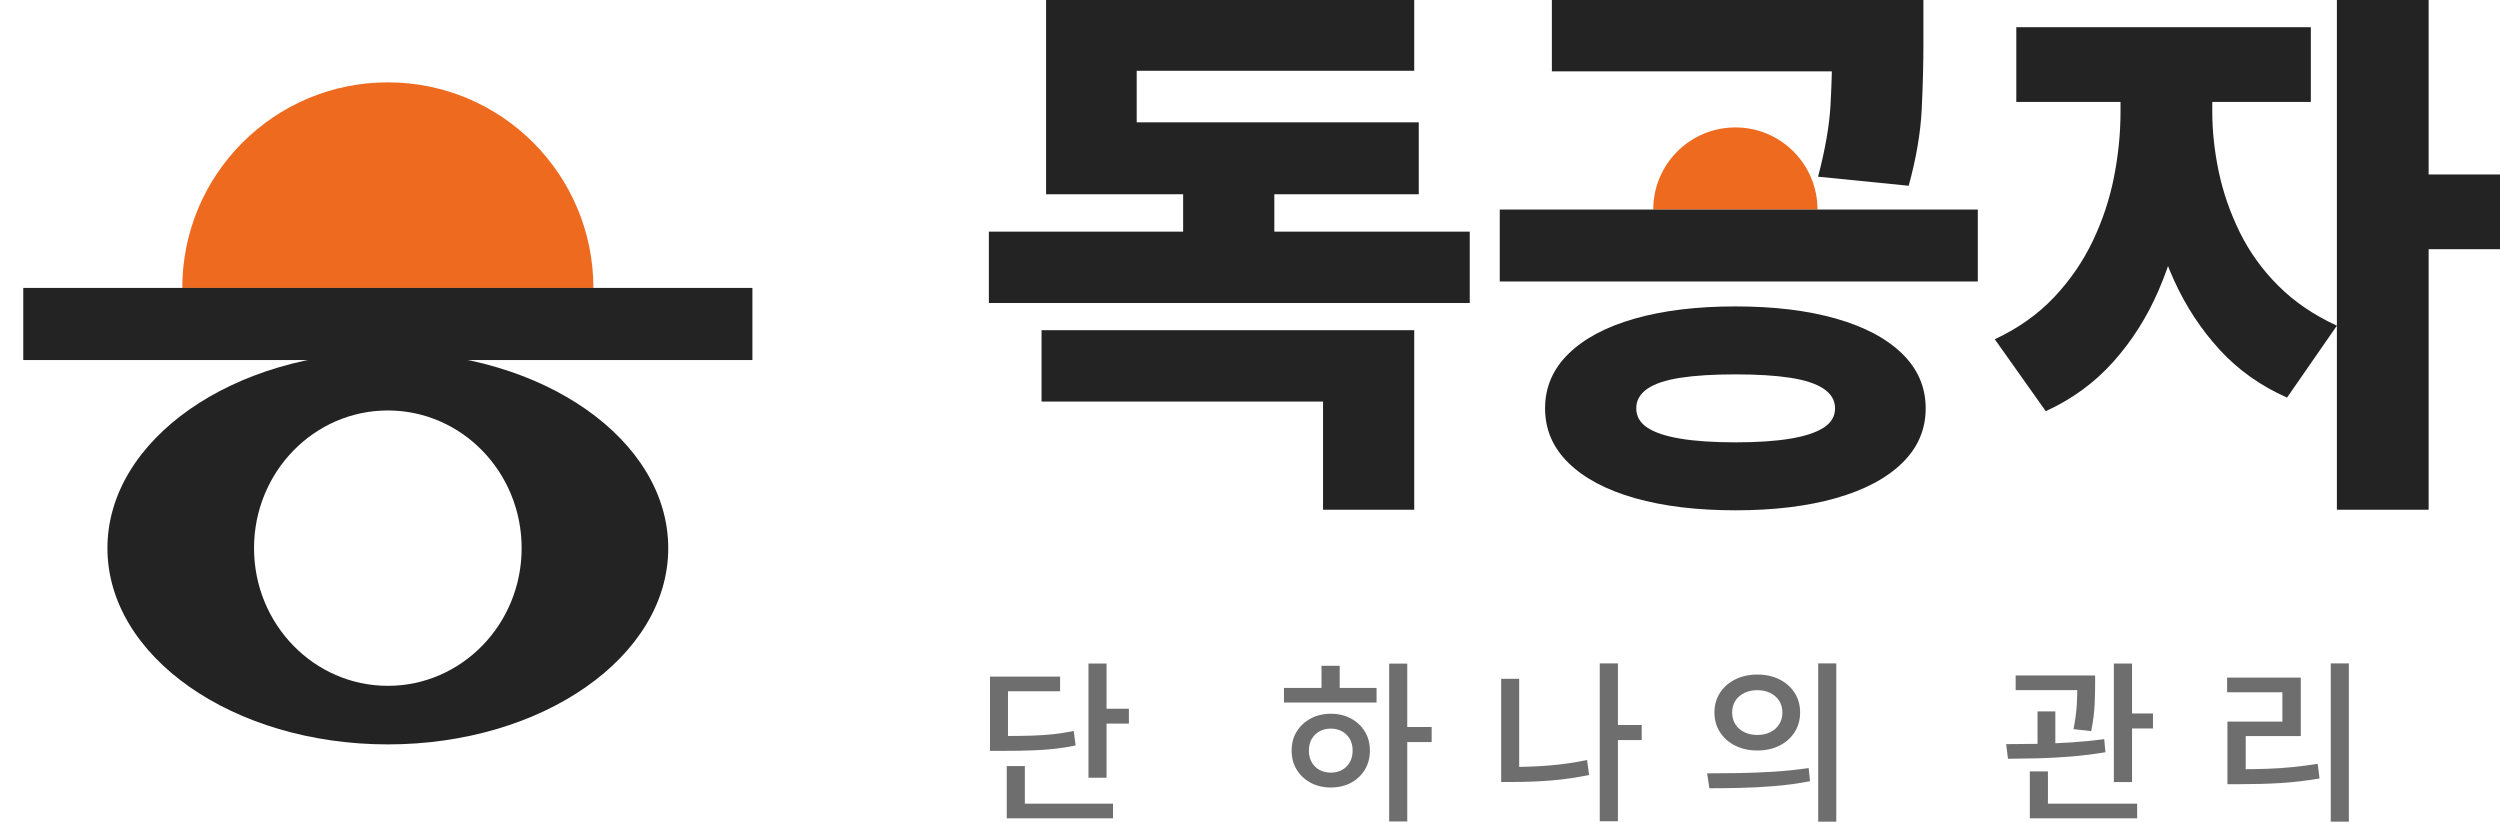
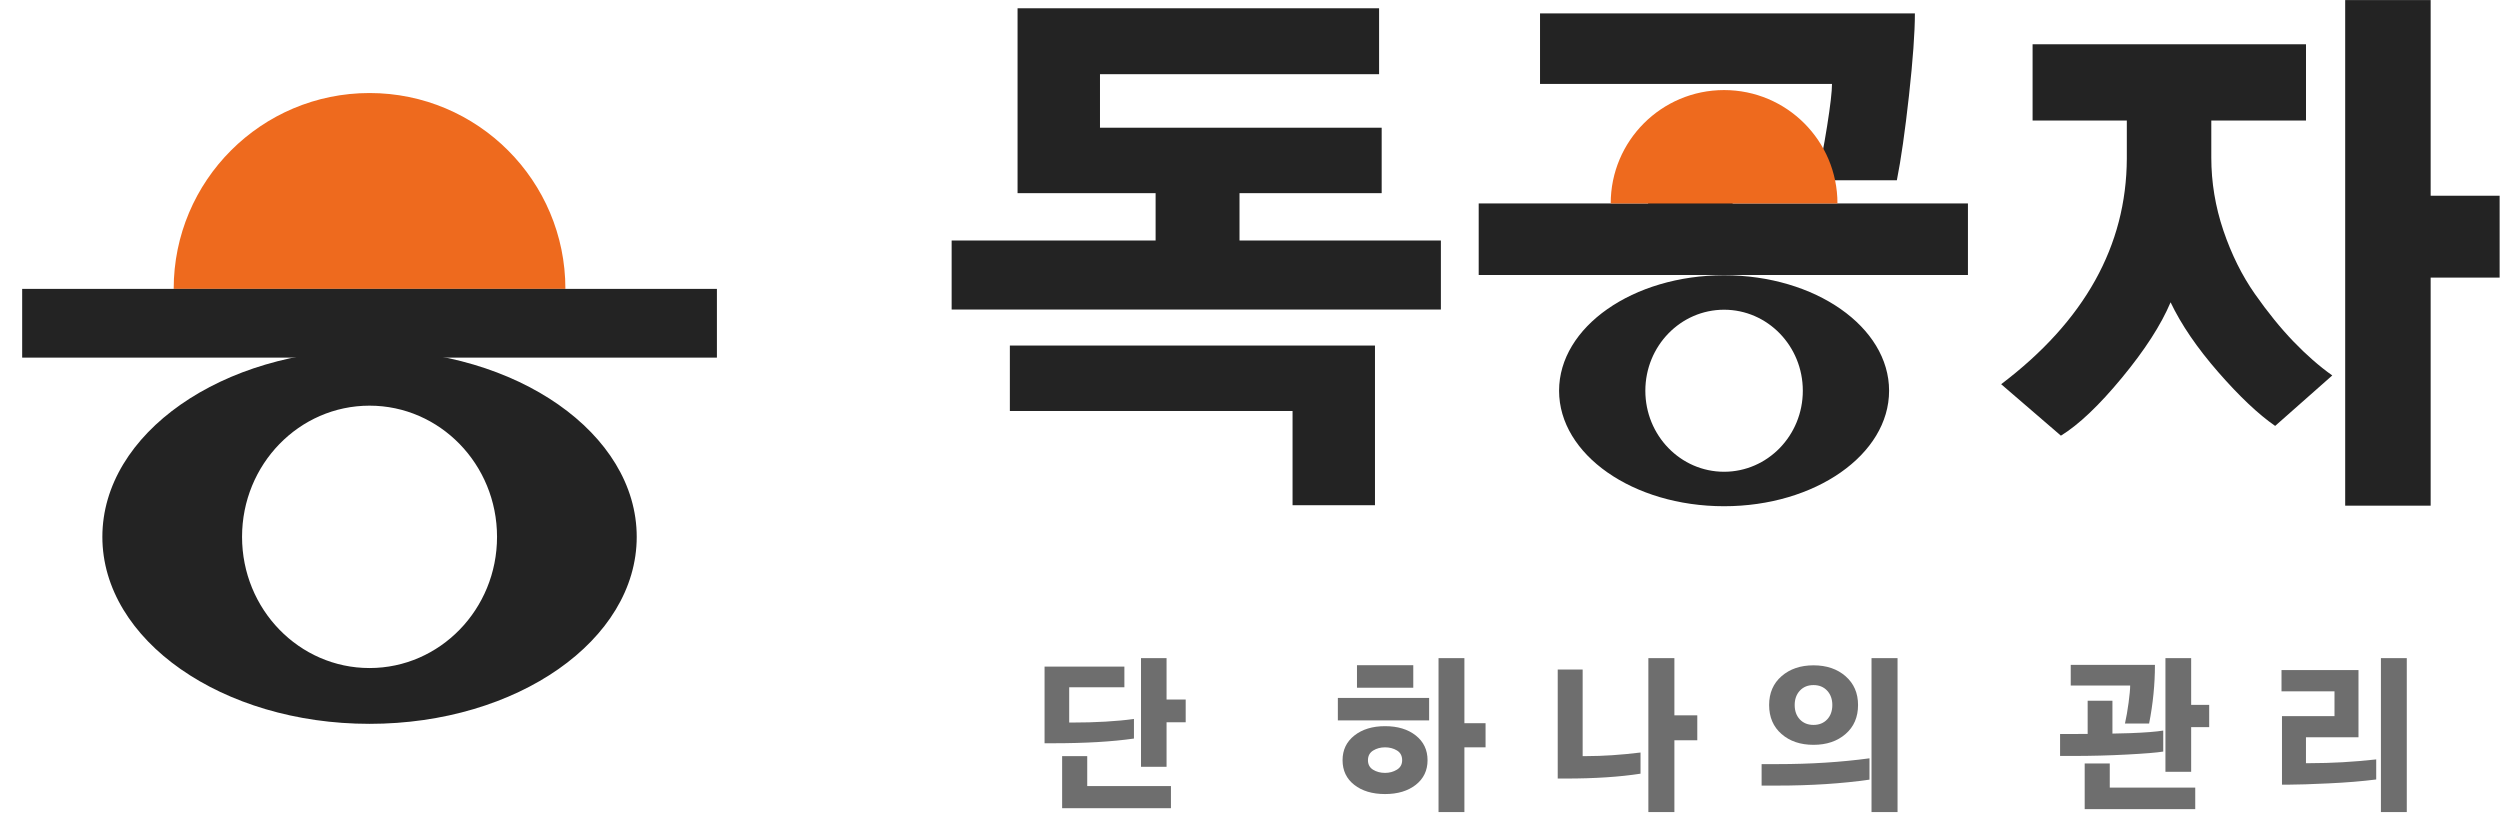
- <svg xmlns="http://www.w3.org/2000/svg" viewBox="0 0 470.3 154.6" width="470.3" height="154.6">
-   <g transform="translate(0,4.33)">
-     <svg x="0" y="0" width="145.92" height="145.92" viewBox="0 0 200 200">
+ <svg xmlns="http://www.w3.org/2000/svg" viewBox="0 0 474.1 154.0" width="474.1" height="154.0">
+   <g transform="translate(0,6.92)">
+     <svg x="0" y="0" width="140.16" height="140.16" viewBox="0 0 200 200">
      <path fill="#EE6A1E" d="M47.0,68.3 a53.0,53.0 0 0,1 106.0,0 Z" />
      <rect x="6.0" y="68.3" width="188.0" height="18.6" fill="#232323" />
      <path fill="#232323" fill-rule="evenodd" d="M27.7,135.4 a72.3,50.6 0 1,0 144.6,0 a72.3,50.6 0 1,0 -144.6,0 Z M65.5,135.4 a34.5,35.5 0 1,0 69.0,0 a34.5,35.5 0 1,0 -69.0,0 Z" />
    </svg>
  </g>
-   <g transform="translate(186.24,0.00)">
-     <g transform="translate(-4.05,85.77) scale(0.10655)">
-       <path fill="#232323" d="M36.0 -396.0H885.0V-270.0H36.0ZM379.0 -544.0H540.0V-360.0H379.0ZM129.0 -222.0H787.0V95.0H626.0V-96.0H129.0ZM137.0 -589.0H795.0V-462.0H137.0ZM137.0 -806.0H787.0V-680.0H297.0V-520.0H137.0Z" />
-       <g transform="translate(900.0,0)">
-         <path fill="#EE6A1E" d="M309.0,-435 a145.0,145.0 0 0,1 290.0,0 Z" />
-         <path fill="#232323" d="M130.0 -805.0H719.0V-679.0H130.0Z" />
-         <path fill="#232323" d="M625.0 -805.0H786.0V-729.0Q786.0 -674.0 783.0 -612.0Q780.0 -550.0 760.0 -477.0L600.0 -493.0Q619.0 -565.0 622.0 -620.0Q625.0 -675.0 625.0 -729.0Z" />
-         <path fill="#232323" d="M38.0 -435.0H882.0V-308.0H38.0Z" />
-         <path fill="#232323" fill-rule="evenodd" d="M454.0 -264.0Q556.0 -264.0 631.5 -242.5Q707.0 -221.0 748.5 -180.5Q790.0 -140.0 790.0 -84.0Q790.0 -28.0 748.5 12.5Q707.0 53.0 631.5 74.5Q556.0 96.0 454.0 96.0Q352.0 96.0 276.5 74.5Q201.0 53.0 159.5 12.5Q118.0 -28.0 118.0 -84.0Q118.0 -140.0 159.5 -180.5Q201.0 -221.0 276.5 -242.5Q352.0 -264.0 454.0 -264.0Z M454.0 -144.0Q396.0 -144.0 357.0 -138.0Q318.0 -132.0 298.5 -118.5Q279.0 -105.0 279.0 -84.0Q279.0 -63.0 298.5 -50.0Q318.0 -37.0 357.0 -30.5Q396.0 -24.0 454.0 -24.0Q512.0 -24.0 551.0 -30.5Q590.0 -37.0 610.0 -50.0Q630.0 -63.0 630.0 -84.0Q630.0 -105.0 610.0 -118.5Q590.0 -132.0 551.0 -138.0Q512.0 -144.0 454.0 -144.0Z" />
+   <g transform="translate(180.48,0.00)">
+     <g transform="translate(-4.40,86.92) scale(0.1)">
+       <path fill="#232323" d="M154.3 -89.8V-213.9H846.7V88.9H690.4V-89.8ZM43.9 -282.2V-413.1H430.7V-560.5H589.8V-413.1H971.7V-282.2ZM168.9 -502.9V-853.5H854.5V-728.5H325.2V-627.0H859.4V-502.9Z" />
+       <g transform="translate(999.5,0)">
+         <path fill="#232323" d="M160.2 -710.0V-843.8H871.1Q871.1 -790.0 859.9 -688.0Q848.6 -585.9 836.9 -527.3H684.6Q695.3 -571.3 704.6 -629.9Q713.9 -688.5 713.9 -710.0Z" />
+         <path fill="#232323" d="M43.9 -347.7V-483.4H365.2V-635.7H525.4V-483.4H971.7V-347.7Z" />
+         <path fill="#232323" fill-rule="evenodd" d="M196.331,-128.2 a312.919,219.0 0 1,0 625.838,0 a312.919,219.0 0 1,0 -625.838,0 Z M359.932,-128.2 a149.318,153.646 0 1,0 298.636,0 a149.318,153.646 0 1,0 -298.636,0 Z" />
+         <path fill="#EE6A1E" d="M294.25,-483.4 a215.0,215.0 0 0,1 430.0,0 Z" />
      </g>
-       <path fill="#232323" d="M2034.0 -688.0H2161.0V-608.0Q2161.0 -526.0 2146.5 -445.0Q2132.0 -364.0 2101.5 -293.0Q2071.0 -222.0 2021.5 -166.5Q1972.0 -111.0 1902.0 -79.0L1812.0 -206.0Q1874.0 -235.0 1916.5 -280.0Q1959.0 -325.0 1985.0 -379.5Q2011.0 -434.0 2022.5 -492.5Q2034.0 -551.0 2034.0 -608.0ZM2069.0 -688.0H2196.0V-608.0Q2196.0 -556.0 2207.5 -501.5Q2219.0 -447.0 2244.5 -395.0Q2270.0 -343.0 2312.5 -300.5Q2355.0 -258.0 2416.0 -230.0L2328.0 -103.0Q2258.0 -134.0 2209.0 -187.5Q2160.0 -241.0 2129.0 -309.0Q2098.0 -377.0 2083.5 -453.5Q2069.0 -530.0 2069.0 -608.0ZM1850.0 -757.0H2370.0V-625.0H1850.0ZM2416.0 -843.0H2578.0V95.0H2416.0ZM2543.0 -497.0H2704.0V-365.0H2543.0Z" />
+       <path fill="#232323" d="M2686.6 89.8V-869.1H2848.7V-498.0H2979.5V-342.8H2848.7V89.8ZM2034.2 -140.6Q2271.5 -320.3 2272.5 -568.4V-640.6H2093.8V-785.2H2612.3V-640.6H2432.7V-570.3Q2432.7 -500.0 2455.6 -432.1Q2478.6 -364.3 2515.2 -312.0Q2551.8 -259.8 2588.4 -221.7Q2625.0 -183.6 2662.1 -157.2L2553.8 -61.5Q2505.9 -94.7 2445.8 -163.6Q2385.8 -232.4 2355.5 -295.9Q2328.2 -231.4 2263.2 -152.8Q2198.3 -74.2 2147.5 -43.0Z" />
    </g>
-     <g transform="translate(0,124.80)">
-       <g transform="translate(-2.75,27.05) scale(0.0325)" fill="#6E6E6E">
-         <path d="M654.5 -831.6H759.2V-170.4H654.5ZM728.8 -570.1H888.5V-484.0H728.8ZM84.5 -412.0H157.6Q254.2 -412.0 324.7 -414.2Q395.2 -416.4 453.3 -422.8Q511.4 -429.3 569.1 -441.2L580.2 -357.4Q520.6 -345.0 460.9 -338.2Q401.2 -331.5 328.7 -328.8Q256.3 -326.1 157.6 -326.1H84.5ZM84.5 -755.8H490.3V-671.0H188.7V-366.4H84.5ZM181.5 -20.6H796.6V64.3H181.5ZM181.5 -238.1H286.3V20.4H181.5Z" />
-         <path d="M2395.1 -831.1H2499.8V82.7H2395.1ZM2475.7 -464.2H2641.1V-377.0H2475.7ZM1786.1 -690.3H2322.1V-606.0H1786.1ZM2057.5 -540.9Q2122.8 -540.9 2173.8 -513.4Q2224.8 -485.9 2254.2 -438.2Q2283.5 -390.5 2283.5 -327.7Q2283.5 -265.0 2254.2 -216.8Q2224.8 -168.6 2173.9 -141.3Q2122.9 -114.0 2057.2 -114.0Q1992.2 -114.0 1940.9 -141.3Q1889.7 -168.6 1860.1 -216.8Q1830.5 -265.0 1830.5 -327.7Q1830.5 -390.5 1860.1 -438.2Q1889.7 -485.9 1940.9 -513.4Q1992.2 -540.9 2057.5 -540.9ZM2057.2 -454.9Q2020.7 -454.9 1991.9 -439.1Q1963.1 -423.2 1946.7 -394.7Q1930.4 -366.2 1930.4 -327.7Q1930.4 -289.3 1946.7 -260.5Q1963.1 -231.6 1991.9 -215.8Q2020.7 -200.0 2057.2 -200.0Q2093.8 -200.0 2122.4 -215.8Q2151.0 -231.6 2167.3 -260.5Q2183.6 -289.3 2183.6 -327.7Q2183.6 -366.2 2167.3 -394.7Q2151.0 -423.2 2122.3 -439.1Q2093.6 -454.9 2057.2 -454.9ZM2003.5 -818.5H2108.8V-655.3H2003.5Z" />
-         <path d="M3691.9 -475.8H3856.8V-388.7H3691.9ZM3614.0 -832.2H3719.2V81.6H3614.0ZM3043.4 -743.2H3147.6V-176.4H3043.4ZM3043.4 -233.2H3118.6Q3217.9 -233.2 3323.3 -241.6Q3428.7 -250.1 3540.7 -273.0L3552.3 -186.4Q3436.9 -162.8 3329.2 -154.4Q3221.4 -146.0 3118.6 -146.0H3043.4Z" />
-         <path d="M4526.3 -767.8Q4597.6 -767.8 4653.6 -740.0Q4709.6 -712.1 4741.7 -662.6Q4773.8 -613.0 4773.8 -548.0Q4773.8 -484.0 4741.7 -433.9Q4709.6 -383.9 4653.6 -356.0Q4597.6 -328.2 4526.3 -328.2Q4454.9 -328.2 4398.7 -356.0Q4342.5 -383.9 4310.2 -433.9Q4277.8 -484.0 4277.8 -548.0Q4277.8 -613.0 4310.2 -662.6Q4342.5 -712.1 4398.7 -740.0Q4454.9 -767.8 4526.3 -767.8ZM4526.3 -677.4Q4484.5 -677.4 4451.5 -661.5Q4418.5 -645.7 4399.4 -616.6Q4380.4 -587.6 4380.4 -548.0Q4380.4 -508.8 4399.4 -479.3Q4418.5 -449.8 4451.5 -433.9Q4484.5 -418.1 4526.3 -418.1Q4568.0 -418.1 4600.6 -433.9Q4633.1 -449.8 4652.1 -479.3Q4671.2 -508.8 4671.2 -548.0Q4671.2 -587.6 4652.1 -616.6Q4633.1 -645.7 4600.6 -661.5Q4568.0 -677.4 4526.3 -677.4ZM4878.4 -832.2H4983.1V83.8H4878.4ZM4248.6 -109.6 4235.4 -196.0Q4317.8 -196.0 4416.6 -197.5Q4515.5 -199.0 4620.4 -205.5Q4725.3 -212.0 4823.2 -226.8L4831.1 -150.4Q4730.3 -130.9 4626.5 -122.3Q4522.7 -113.8 4426.1 -111.7Q4329.5 -109.6 4248.6 -109.6Z" />
-         <path d="M6021.4 -762.6H6419.8V-677.7H6021.4ZM6148.0 -554.4H6251.1V-326.0H6148.0ZM6378.3 -762.6H6481.4V-710.0Q6481.4 -663.9 6478.7 -596.5Q6476.0 -529.1 6458.7 -440.4L6356.4 -451.8Q6373.0 -539.2 6375.7 -601.8Q6378.3 -664.4 6378.3 -710.0ZM6589.8 -831.7H6695.1V-145.3H6589.8ZM6650.8 -542.5H6816.2V-455.9H6650.8ZM6103.4 -20.6H6724.6V64.3H6103.4ZM6103.4 -207.2H6208.2V5.3H6103.4ZM5977.0 -280.2 5966.5 -365.0Q6046.9 -365.0 6143.7 -366.7Q6240.5 -368.4 6341.1 -374.9Q6441.7 -381.4 6534.0 -394.0L6540.9 -318.2Q6446.1 -302.0 6346.2 -293.7Q6246.4 -285.3 6151.7 -283.0Q6057.0 -280.8 5977.0 -280.2Z" />
-         <path d="M7845.3 -832.2H7950.1V83.8H7845.3ZM7247.2 -219.8H7325.3Q7404.2 -219.8 7476.4 -222.3Q7548.6 -224.8 7620.6 -231.8Q7692.6 -238.7 7769.6 -251.2L7780.3 -166.2Q7662.4 -146.2 7554.3 -139.7Q7446.3 -133.3 7325.3 -133.3H7247.2ZM7245.3 -750.1H7671.8V-411.7H7353.1V-187.1H7247.2V-495.4H7565.3V-665.2H7245.3Z" />
+     <g transform="translate(17.61,124.80)">
+       <g transform="translate(-3.12,26.47) scale(0.03045)" fill="#6E6E6E">
+         <path d="M211.9 65.4V-258.8H368.2V-72.3H889.6V65.4ZM703.1 -192.4V-869.1H862.3V-611.3H981.4V-469.7H862.3V-192.4ZM102.5 -338.9V-816.4H599.6V-687.5H255.9V-467.8H270.5Q497.1 -467.8 659.2 -490.2V-368.2Q457.0 -338.9 155.3 -338.9Z" />
+         <path d="M2556.1 89.8V-869.1H2717.2V-463.9H2849.0V-313.5H2717.2V89.8ZM2048.2 -684.6V-825.2H2398.8V-684.6ZM1929.1 -481.4V-621.1H2497.5V-481.4ZM1958.4 -233.4Q1958.4 -329.1 2032.1 -387.2Q2105.9 -445.3 2223.0 -445.3Q2341.2 -445.3 2414.5 -387.2Q2487.7 -329.1 2487.7 -233.4Q2487.7 -137.7 2414.5 -80.1Q2341.2 -22.5 2223.0 -22.5Q2104.9 -22.5 2031.6 -79.6Q1958.4 -136.7 1958.4 -233.4ZM2116.6 -233.4Q2116.6 -193.4 2148.8 -173.8Q2181.1 -154.3 2223.0 -154.3Q2264.1 -154.3 2296.8 -174.3Q2329.5 -194.3 2329.5 -233.4Q2329.5 -274.4 2297.3 -293.9Q2265.0 -313.5 2223.0 -313.5Q2181.1 -313.5 2148.8 -293.5Q2116.6 -273.4 2116.6 -233.4Z" />
+         <path d="M3862.9 89.8V-869.1H4025.0V-512.7H4167.6V-357.4H4025.0V89.8ZM3298.4 -119.1V-797.9H3453.7V-258.8H3478.1Q3630.5 -258.8 3814.1 -281.2V-149.4Q3618.8 -119.1 3347.3 -119.1Z" />
+         <path d="M4568.2 -75.2V-209.0H4668.8Q4973.4 -209.0 5240.0 -245.1V-112.3Q4983.2 -75.2 4662.9 -75.2ZM5252.7 89.8V-869.1H5414.8V89.8ZM4615.0 -577.1Q4615.0 -689.5 4692.7 -756.8Q4770.3 -824.2 4891.4 -824.2Q5013.5 -824.2 5091.1 -756.3Q5168.8 -688.5 5168.8 -577.1Q5168.8 -463.9 5091.1 -396.5Q5013.5 -329.1 4891.4 -329.1Q4769.3 -329.1 4692.2 -396.5Q4615.0 -463.9 4615.0 -577.1ZM4774.2 -577.1Q4774.2 -521.5 4806.4 -487.3Q4838.7 -453.1 4891.4 -453.1Q4944.1 -453.1 4976.4 -487.3Q5008.6 -521.5 5008.6 -577.1Q5008.6 -631.8 4976.4 -666.5Q4944.1 -701.2 4891.4 -701.2Q4838.7 -701.2 4806.4 -666.5Q4774.2 -631.8 4774.2 -577.1Z" />
+         <path d="M6580.3 71.3V-212.9H6736.5V-62.5H7268.8V71.3ZM6427.0 -259.8V-396.5H6506.1Q6942.6 -396.5 7069.5 -418.0V-287.1Q7009.0 -277.3 6843.9 -268.6Q6678.9 -259.8 6505.1 -259.8ZM6598.8 -343.8V-603.5H6753.1V-343.8ZM7083.2 -161.1V-869.1H7243.4V-578.1H7355.7V-439.5H7243.4V-161.1ZM6493.4 -698.2V-827.1H7017.8Q7017.8 -646.5 6981.6 -461.9H6831.2Q6843.9 -518.6 6853.7 -591.3Q6863.5 -664.1 6863.5 -698.2Z" />
+         <path d="M8425.2 89.8V-869.1H8586.3V89.8ZM7809.0 -81.1V-507.8H8136.1V-662.1H7806.1V-794.9H8285.5V-376.0H7958.4V-214.8H7981.8Q8185.0 -214.8 8395.9 -238.3V-113.3Q8266.0 -96.7 8098.0 -88.9Q7930.1 -81.1 7854.9 -81.1Z" />
      </g>
    </g>
  </g>
</svg>
